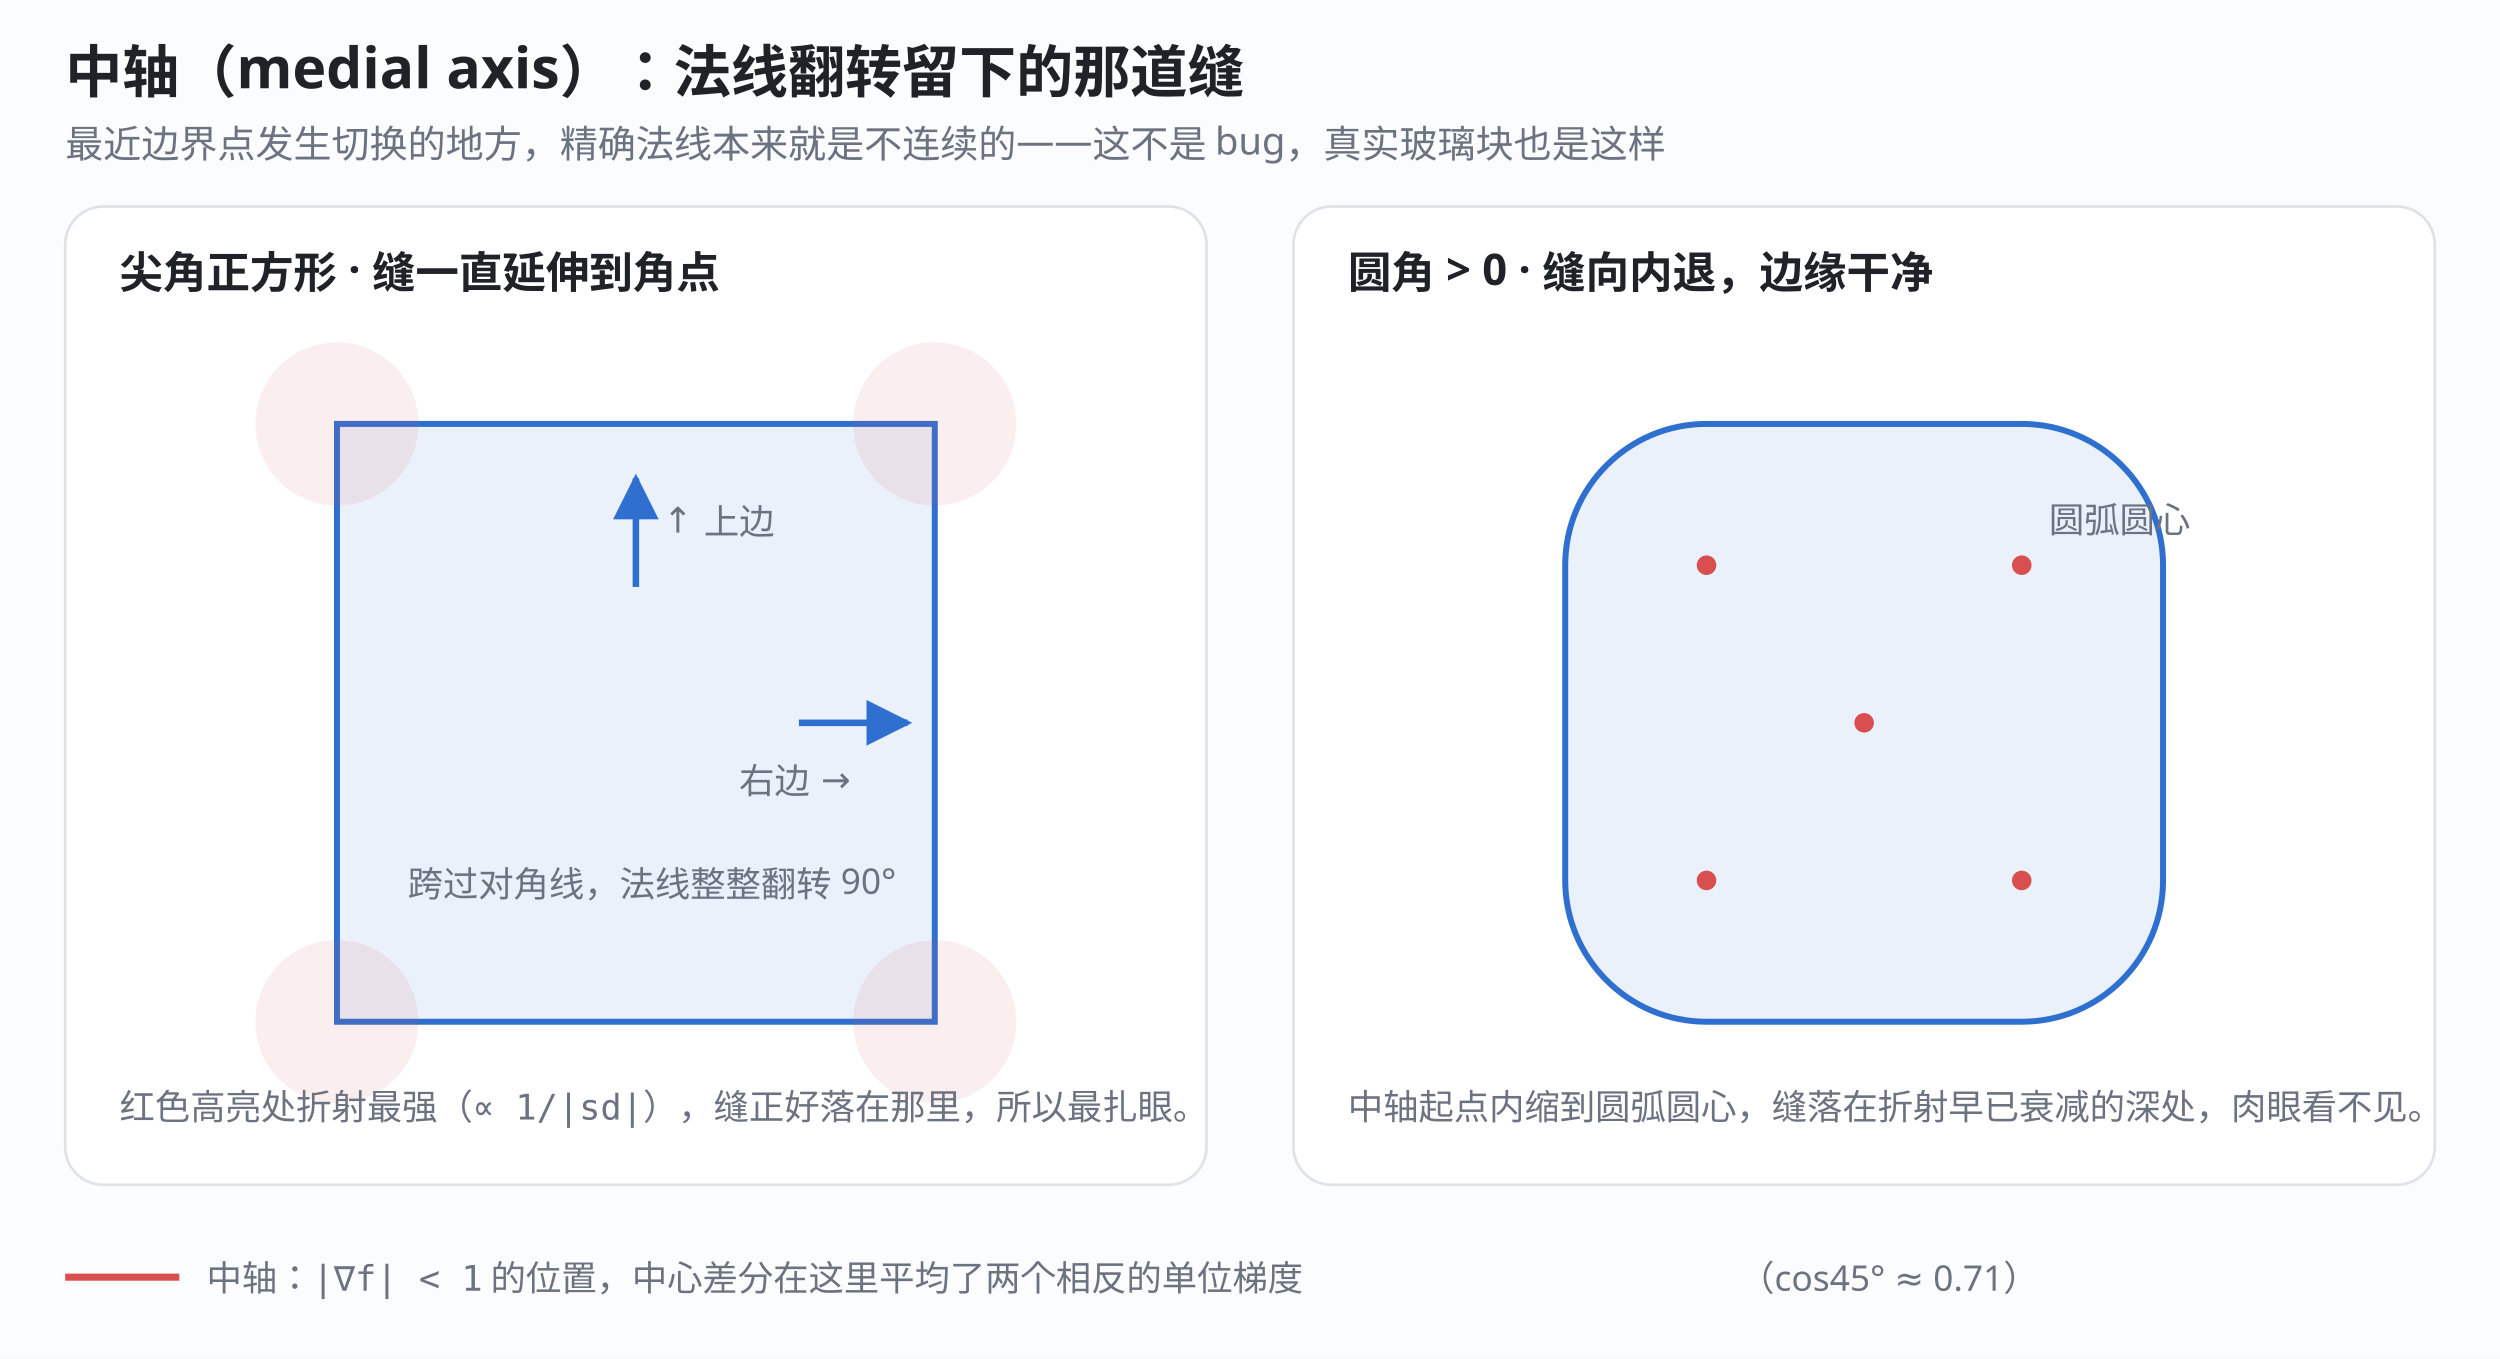
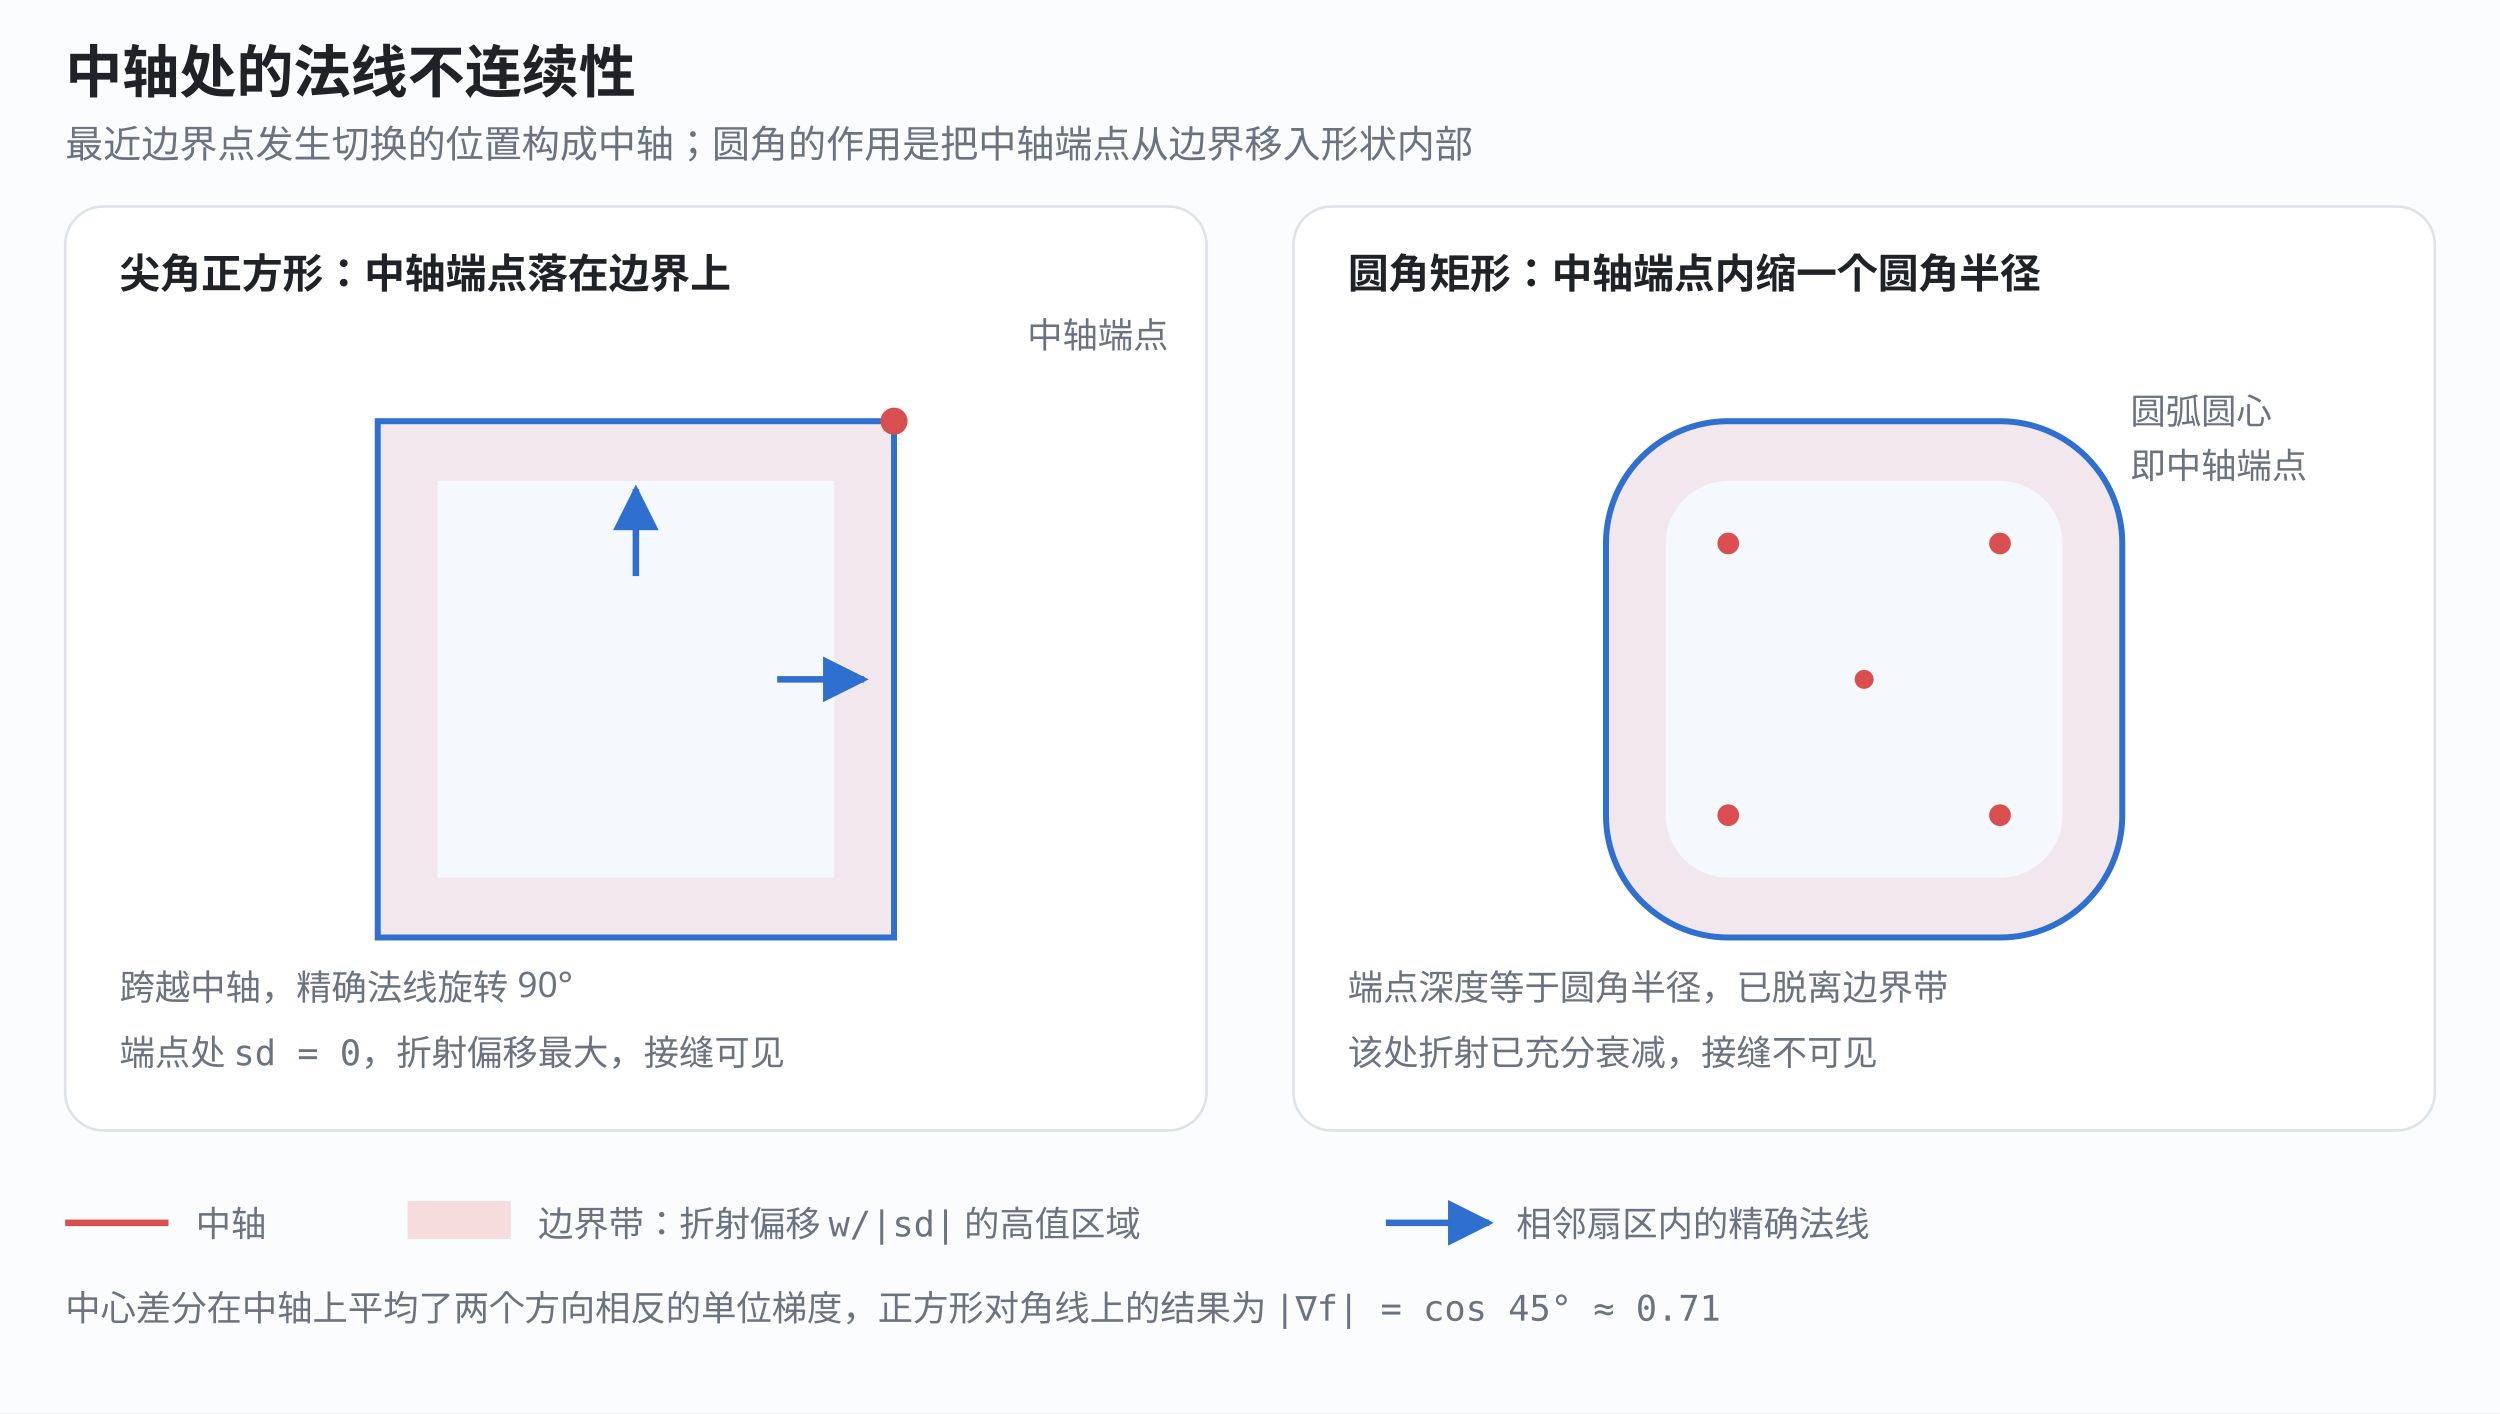
- <svg xmlns="http://www.w3.org/2000/svg" viewBox="0 0 920 500">
+ <svg xmlns="http://www.w3.org/2000/svg" viewBox="0 0 920 520">
  <defs>
    <marker id="f3-blue" markerHeight="7" markerWidth="7" orient="auto-start-reverse" refX="9" refY="5" viewBox="0 0 10 10">
      <path fill="#2f6fd0" d="m0 0 10 5-10 5z" />
    </marker>
-     <style>text{font-family:"Segoe UI","PingFang SC","Microsoft YaHei",system-ui,sans-serif}.cap{font-size:16px;font-weight:600;fill:#1f2328}.lbl,.mono{font-size:13px}.lbl{fill:#6b7280}.mono{font-family:"Cascadia Code",Consolas,ui-monospace,monospace}.edge,.n{fill:#eaf1fb;stroke:#2f6fd0;stroke-width:2.2}.n{fill:none;stroke-width:2.4}.hot{fill:#d94f4f;opacity:.1}</style>
+     <style>text{font-family:"Segoe UI","PingFang SC","Microsoft YaHei",system-ui,sans-serif}.cap{font-size:15px;font-weight:600;fill:#1f2328}.lbl,.mono{font-size:13px}.lbl{fill:#6b7280}.mono{font-family:"Cascadia Code",Consolas,ui-monospace,monospace}.edge,.n{fill:none;stroke:#2f6fd0;stroke-width:2.2}.n{stroke-width:2.4}</style>
  </defs>
-   <path fill="#fbfcfd" d="M0 0h920v500H0z" />
-   <text x="24" y="34" style="font-size:21px;font-weight:700;fill:#1f2328">中轴（medial axis）：法线翻转留下的那道缝</text>
-   <text x="24" y="58" style="font-size:14px;fill:#6b7280">最近边界点发生切换的地方，精确法线本来就是不连续的——这不是 bug，真实玻璃块也是这样</text>
-   <rect width="420" height="360" x="24" y="76" fill="#fff" stroke="#dfe3e8" rx="14" />
-   <text x="44" y="106" class="cap">尖角正方形 · 缝一直延伸到角点</text>
-   <path d="M124 156h220v220H124z" class="edge" />
-   <circle cx="124" cy="156" r="30" class="hot" />
-   <circle cx="344" cy="156" r="30" class="hot" />
-   <circle cx="124" cy="376" r="30" class="hot" />
-   <circle cx="344" cy="376" r="30" class="hot" />
-   <path marker-end="url(#f3-blue)" d="M234 216v-40" class="n" />
-   <path marker-end="url(#f3-blue)" d="M294 266h40" class="n" />
-   <text x="244" y="196" class="lbl">↑ 上边</text>
-   <text x="272" y="292" class="lbl">右边 →</text>
-   <text x="150" y="330" fill="#d94f4f" class="lbl">跨过对角线，法线整整翻转 90°</text>
-   <text x="44" y="412" class="lbl">红色高亮处折射最强（<tspan class="mono">∝ 1/|sd|</tspan>），缝正好落在那里，所以最扎眼。</text>
-   <rect width="420" height="360" x="476" y="76" fill="#fff" stroke="#dfe3e8" rx="14" />
-   <text x="496" y="106" class="cap">圆角 &gt; 0 · 缝向内退，边缘干净</text>
-   <rect width="220" height="220" x="576" y="156" class="edge" rx="52" />
-   <circle cx="628" cy="208" r="3.6" fill="#d94f4f" />
-   <circle cx="744" cy="208" r="3.6" fill="#d94f4f" />
-   <circle cx="628" cy="324" r="3.6" fill="#d94f4f" />
-   <circle cx="744" cy="324" r="3.6" fill="#d94f4f" />
-   <circle cx="686" cy="266" r="3.6" fill="#d94f4f" />
-   <text x="754" y="196" fill="#d94f4f" class="lbl">圆弧圆心</text>
-   <text x="496" y="412" class="lbl">中轴起点内缩到圆弧圆心，缝落在折射早已衰减的深处，肉眼看不见。</text>
-   <path d="M24 470h42" style="stroke:#d94f4f;stroke-width:2.6;fill:none" />
-   <text x="76" y="475" class="lbl">中轴：<tspan class="mono">|∇f| &lt; 1</tspan> 的位置，中心差分在这里平均了两个相反的单位梯度</text>
-   <text x="640" y="475" class="lbl">（cos45° ≈ 0.71）</text>
+   <path fill="#fbfcfd" d="M0 0h920v520H0z" />
+   <text x="24" y="34" style="font-size:21px;font-weight:700;fill:#1f2328">中轴处的法线不连续性</text>
+   <text x="24" y="58" style="font-size:14px;fill:#6b7280">最近边界点发生切换的位置构成中轴；圆角的作用是把中轴端点从边界移入形状内部</text>
+   <rect width="420" height="340" x="24" y="76" fill="#fff" stroke="#dfe3e8" rx="14" />
+   <text x="44" y="106" class="cap">尖角正方形：中轴端点落在边界上</text>
+   <path fill="#d94f4f" fill-opacity=".1" fill-rule="evenodd" d="M139 155h190v190H139Zm22 22h146v146H161Z" />
+   <path fill="#2f6fd0" fill-opacity=".05" d="M139 155h190v190H139z" />
+   <path d="M139 155h190v190H139z" class="edge" />
+   <path marker-end="url(#f3-blue)" d="M234 212v-32" class="n" />
+   <path marker-end="url(#f3-blue)" d="M286 250h32" class="n" />
+   <circle cx="329" cy="155" r="5" fill="#d94f4f" />
+   <text x="378" y="128" class="lbl">中轴端点</text>
+   <text x="44" y="368" class="lbl">跨越中轴，精确法线旋转 90°</text>
+   <text x="44" y="392" class="lbl">端点处 <tspan class="mono">sd = 0</tspan>，折射偏移最大，接缝可见</text>
+   <rect width="420" height="340" x="476" y="76" fill="#fff" stroke="#dfe3e8" rx="14" />
+   <text x="496" y="106" class="cap">圆角矩形：中轴端点内缩一个圆角半径</text>
+   <path fill="#d94f4f" fill-opacity=".1" fill-rule="evenodd" d="M636 155h100a45 45 0 0145 45v100a45 45 0 01-45 45H636a45 45 0 01-45-45V200a45 45 0 0145-45m0 22h100a23 23 0 0123 23v100a23 23 0 01-23 23H636a23 23 0 01-23-23V200a23 23 0 0123-23" />
+   <rect width="190" height="190" x="591" y="155" fill="#2f6fd0" fill-opacity=".05" rx="45" />
+   <rect width="190" height="190" x="591" y="155" class="edge" rx="45" />
+   <circle cx="636" cy="200" r="4" fill="#d94f4f" />
+   <circle cx="736" cy="200" r="4" fill="#d94f4f" />
+   <circle cx="636" cy="300" r="4" fill="#d94f4f" />
+   <circle cx="736" cy="300" r="4" fill="#d94f4f" />
+   <circle cx="686" cy="250" r="3.5" fill="#d94f4f" />
+   <text x="784" y="156" class="lbl">圆弧圆心</text>
+   <text x="784" y="176" class="lbl">即中轴端点</text>
+   <text x="496" y="368" class="lbl">端点深度等于圆角半径，已脱离边界带</text>
+   <text x="496" y="392" class="lbl">该处折射已充分衰减，接缝不可见</text>
+   <path d="M24 450h38" style="stroke:#d94f4f;stroke-width:2.4;fill:none" />
+   <text x="72" y="455" class="lbl">中轴</text>
+   <path fill="#d94f4f" fill-opacity=".18" d="M150 442h38v14h-38z" />
+   <text x="198" y="455" class="lbl">边界带：折射偏移 <tspan class="mono">w/|sd|</tspan> 的高值区域</text>
+   <path marker-end="url(#f3-blue)" d="M510 450h38" class="n" />
+   <text x="558" y="455" class="lbl">相邻扇区内的精确法线</text>
+   <text x="24" y="486" class="lbl">中心差分在中轴上平均了两个方向相反的单位梯度，正方形对角线上的结果为 <tspan class="mono">|∇f| = cos 45° ≈ 0.71</tspan>
+   </text>
</svg>
